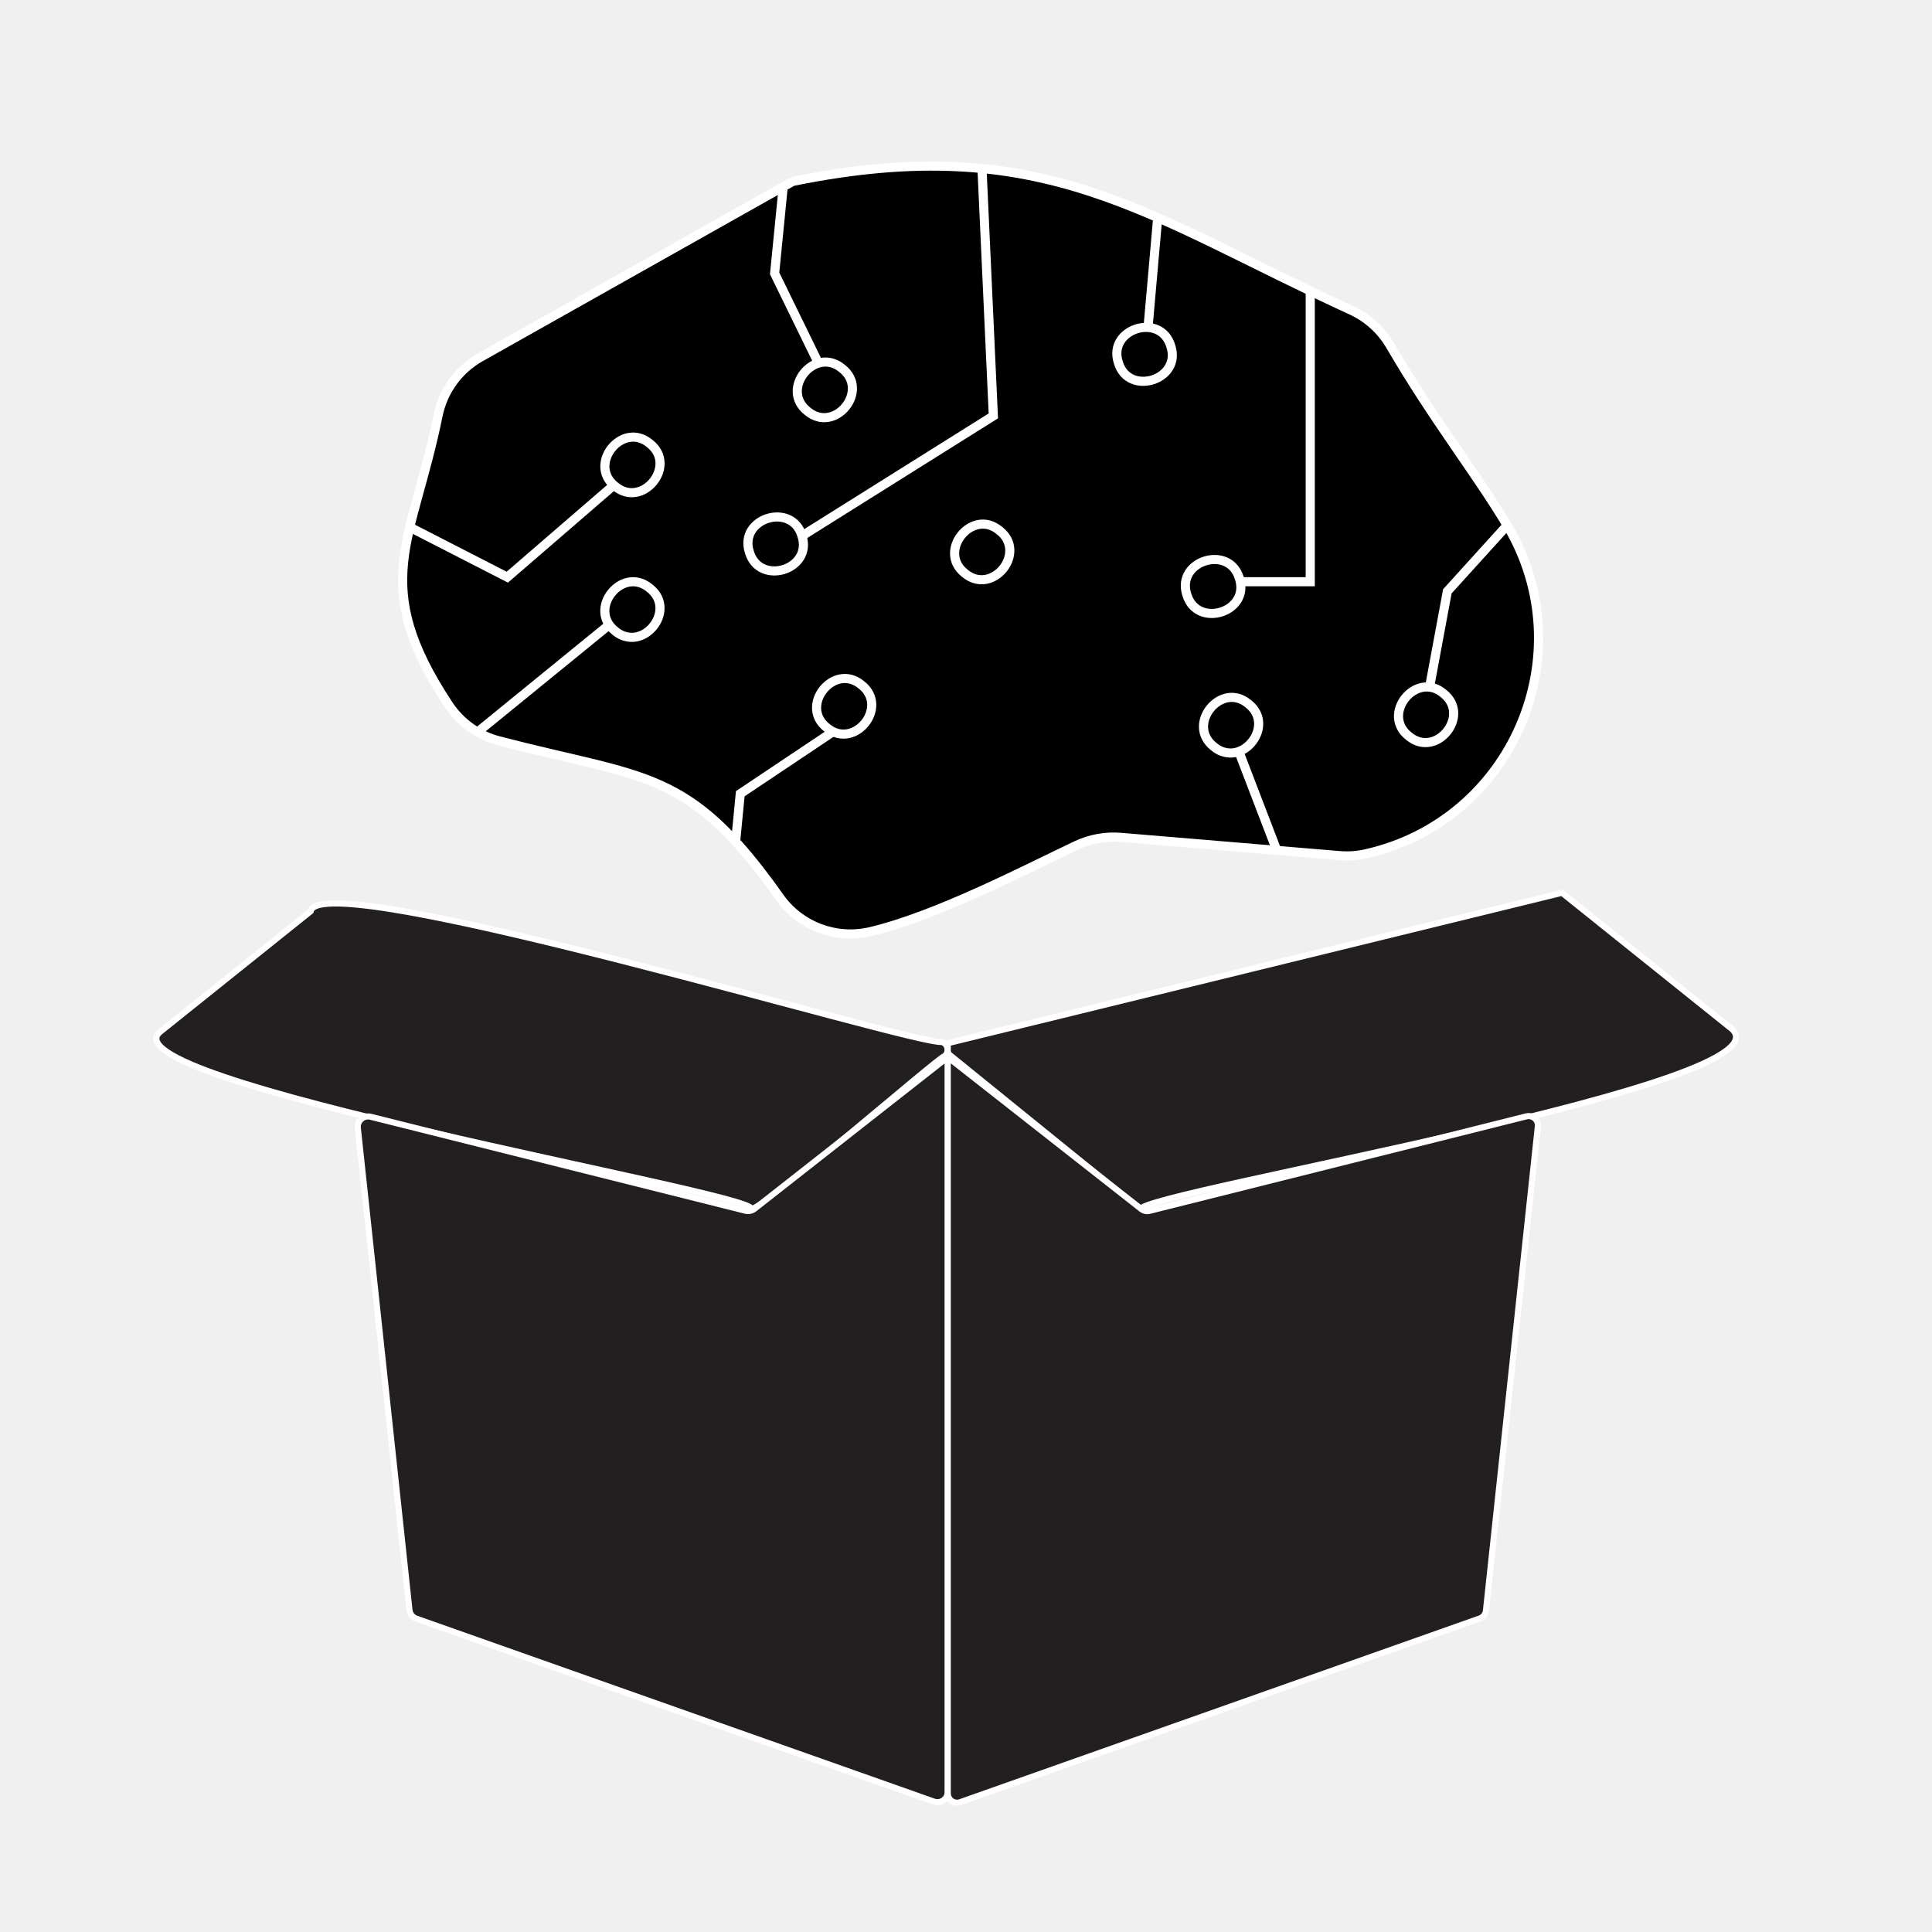
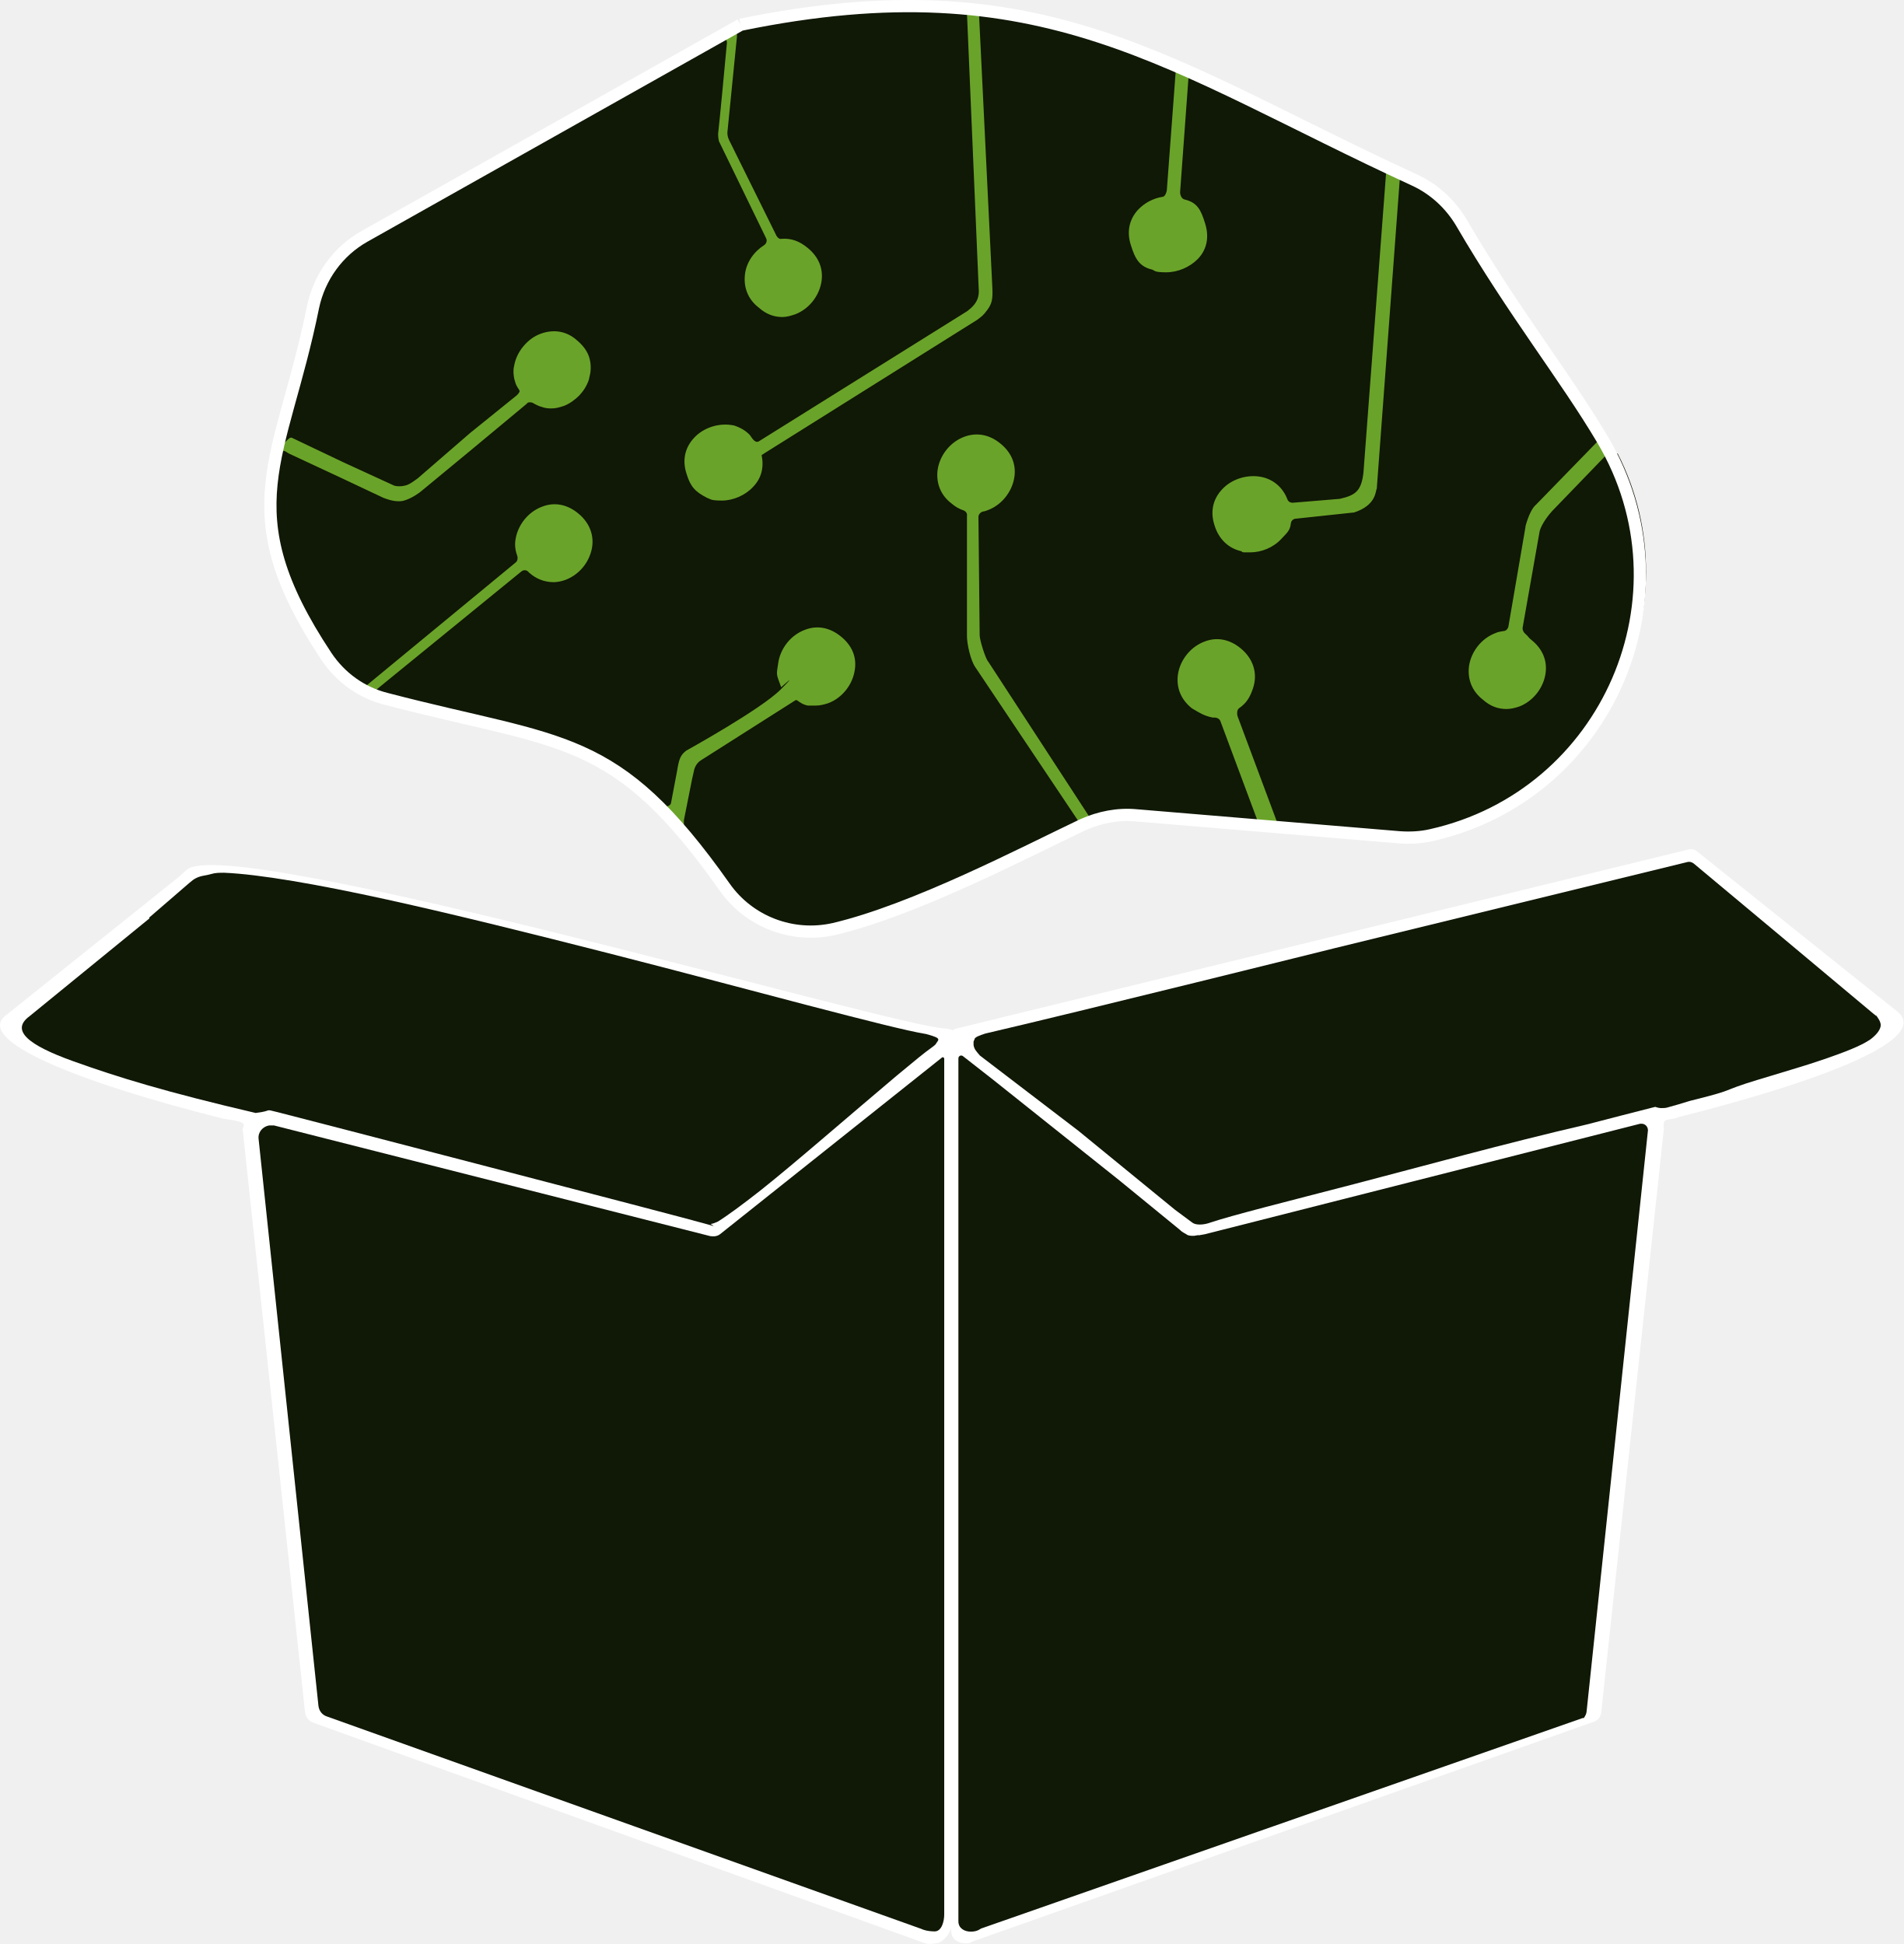
- <svg xmlns="http://www.w3.org/2000/svg" id="Layer_1" data-name="Layer 1" viewBox="0 140 636 636">
+ <svg xmlns="http://www.w3.org/2000/svg" id="Layer_2" data-name="Layer 2" viewBox="0 0 778.76 795.49">
  <defs>
    <style>
-       @keyframes blink {
-         0% {
-           opacity: 1;
-         }
-         50% {
-           opacity: 0;
-         }
-         100% {
-           opacity: 1;
-         }
+       .cls-1 {
+         fill: none;
+         stroke: #fff;
+         stroke-width: 5px;
      }

-       .cls-1 {
-         fill: none;
-         stroke-width: 3px;
-       }
- 
- 
-       .cls-1,
-       .cls-2 {
-         stroke: #fff;
+       .cls-1, .cls-2 {
        stroke-miterlimit: 10;
      }

+       .cls-3 {
+         fill: #6aa329;
+       }
+ 
+       .cls-4 {
+         fill: #fff;
+       }

      .cls-2 {
-         fill: #231f20;
-         stroke-width: 2px;
+         stroke: #101806;
      }

-       path:not(.cls-1),
-       path:not(.cls-2) {
-         animation: blink 4s linear infinite;
-       }
- 
-       polyline {
-         animation: blink 4s linear infinite;
-       }
- 
-       line {
-         animation: blink 4s linear infinite;
+       .cls-2, .cls-5 {
+         fill: #101806;
      }
    </style>
  </defs>
-   <path d="M260.89,199.75,158.21,257.56a28.63,28.63,0,0,0-14,19.21c-8.49,41.94-23,55.32,3.57,95.4a28.41,28.41,0,0,0,16.49,11.71c48.32,12.64,62.32,8.91,92.32,51.43a28.6,28.6,0,0,0,29.93,11.38c22.05-5.22,51.76-20.82,67.84-28.4A28.7,28.7,0,0,1,369,415.66l71.91,6a28.39,28.39,0,0,0,8.67-.59c48.21-10.8,71.92-65.55,46.66-108C486,295.89,472,278.36,457.75,253.91a28.81,28.81,0,0,0-12.9-11.76c-67.1-30.76-101.06-59.39-184-42.4" />
-   <path class="cls-1" d="M260.89,199.75,158.21,257.56a28.63,28.63,0,0,0-14,19.21c-8.49,41.94-23,55.32,3.57,95.4a28.41,28.41,0,0,0,16.49,11.71c48.32,12.64,62.32,8.91,92.32,51.43a28.6,28.6,0,0,0,29.93,11.38c22.05-5.22,51.76-20.82,67.84-28.4A28.7,28.7,0,0,1,369,415.66l71.91,6a28.39,28.39,0,0,0,8.67-.59c48.21-10.8,71.92-65.55,46.66-108C486,295.89,472,278.36,457.75,253.91a28.81,28.81,0,0,0-12.9-11.76c-67.1-30.76-101.06-59.39-184-42.4" />
-   <path d="M283.57,365.46c-9-7.5-20.62,6.87-11.36,14.1C281.25,387.06,292.82,372.69,283.57,365.46Z" />
-   <path class="cls-1" d="M283.57,365.46c-9-7.5-20.62,6.87-11.36,14.1C281.25,387.06,292.82,372.69,283.57,365.46Z" />
-   <path d="M277.21,261.29c-9-7.5-20.61,6.86-11.36,14.1C274.89,282.89,286.46,268.52,277.21,261.29Z" />
-   <path class="cls-1" d="M277.21,261.29c-9-7.5-20.61,6.86-11.36,14.1C274.89,282.89,286.46,268.52,277.21,261.29Z" />
-   <path d="M475.13,368.25c-9-7.5-20.61,6.87-11.35,14.1C472.81,389.85,484.39,375.48,475.13,368.25Z" />
-   <path class="cls-1" d="M475.13,368.25c-9-7.5-20.61,6.87-11.35,14.1C472.81,389.85,484.39,375.48,475.13,368.25Z" />
-   <path d="M213.88,286c-9-7.5-20.62,6.87-11.36,14.1C211.56,307.57,223.13,293.2,213.88,286Z" />
-   <path class="cls-1" d="M213.88,286c-9-7.5-20.62,6.87-11.36,14.1C211.56,307.57,223.13,293.2,213.88,286Z" />
-   <path class="cls-2" d="M53.05,479.41,102.25,440c3.34-15.54,198.6,44.08,207.73,43a2.67,2.67,0,0,1,1,4.63c-2.24.55-60.81,51.74-63.66,50.23C246.91,532.37,31.11,495.61,53.05,479.41Z" />
-   <path class="cls-2" d="M569.5,478.24,514.2,433.9,312,483.42v3.34l63.36,51.34C376.22,532.19,594.48,496.48,569.5,478.24Z" />
-   <path class="cls-2" d="M312,489.85v240a3.42,3.42,0,0,1-4.56,3.22L137.05,672.84a3.41,3.41,0,0,1-2.26-2.86l-17-158.67a3.42,3.42,0,0,1,4.23-3.68l123.41,30.94a3.45,3.45,0,0,0,2.94-.63L312,488Z" />
-   <path class="cls-2" d="M312,489.85V730.37a3.06,3.06,0,0,0,4.09,2.89l171.07-60.49a3.08,3.08,0,0,0,2-2.56L506.25,510.8a3.06,3.06,0,0,0-3.79-3.3L378.39,538.61a3.06,3.06,0,0,1-2.63-.56L312,488Z" />
-   <path d="M385.44,254c-3.28-11.28-20.92-5.86-17.3,5.32C371.42,270.57,389.06,265.15,385.44,254Z" />
-   <path class="cls-1" d="M385.44,254c-3.28-11.28-20.92-5.86-17.3,5.32C371.42,270.57,389.06,265.15,385.44,254Z" />
-   <path d="M329,314.64c-9-7.5-20.61,6.87-11.35,14.1C326.72,336.24,338.29,321.87,329,314.64Z" />
-   <path class="cls-1" d="M329,314.64c-9-7.5-20.61,6.87-11.35,14.1C326.72,336.24,338.29,321.87,329,314.64Z" />
-   <polyline class="cls-1" points="269.42 259.53 255 230 257.83 201.47" />
-   <polyline class="cls-1" points="202.36 299.46 167 330 134.87 313.53" />
-   <polyline class="cls-1" points="274 381.01 243.69 401.29 242.21 416.55" />
-   <path d="M408,330.41c-3.29-11.28-20.92-5.86-17.31,5.32C394,347,411.63,341.58,408,330.41Z" />
-   <path class="cls-1" d="M408,330.41c-3.29-11.28-20.92-5.86-17.31,5.32C394,347,411.63,341.58,408,330.41Z" />
-   <path d="M264,316.41c-3.29-11.28-20.92-5.86-17.31,5.32C250,333,267.63,327.58,264,316.41Z" />
-   <path class="cls-1" d="M264,316.41c-3.29-11.28-20.92-5.86-17.31,5.32C250,333,267.63,327.58,264,316.41Z" />
-   <polyline class="cls-1" points="264.02 316.41 327 276.91 323.24 195" />
-   <polyline class="cls-1" points="322.5 330 322.8 370.76 3      .app-ui-dark .cls-1,       .app-ui-dark .cls-2 {           stroke: #424242;           stroke-miterlimit: 10;       }54 418" />
-   <path d="M213.86,333.61c-9-7.5-20.61,6.87-11.36,14.1a8.39,8.39,0,0,0,5.68,2.1C215.41,349.62,221.22,339.36,213.86,333.61Z" />
-   <path class="cls-1" d="M213.86,333.61c-9-7.5-20.61,6.87-11.36,14.1a8.39,8.39,0,0,0,5.68,2.1C215.41,349.62,221.22,339.36,213.86,333.61Z" />
-   <line class="cls-1" x1="200.5" y1="345.71" x2="157.96" y2="380.38" />
-   <polyline class="cls-1" points="470.46 366.96 476.46 334.65 495.71 313.41" />
-   <path d="M410.94,371.68c-9-7.5-20.61,6.87-11.36,14.1a8.45,8.45,0,0,0,5.68,2.11C412.49,387.69,418.3,377.43,410.94,371.68Z" />
-   <path class="cls-1" d="M410.94,371.68c-9-7.5-20.61,6.87-11.36,14.1a8.45,8.45,0,0,0,5.68,2.11C412.49,387.69,418.3,377.43,410.94,371.68Z" />
-   <line class="cls-1" x1="408.01" y1="387.89" x2="420.32" y2="419.98" />
-   <line class="cls-1" x1="377.89" y1="248.12" x2="381.02" y2="212.66" />
-   <polyline class="cls-1" points="409 331.5 431.32 331.5 431.32 235.79" />
+   <g id="Layer_1-2" data-name="Layer 1">
+     <g id="Brain">
+       <path id="Brain_background_2" data-name="Brain background 2" class="cls-3" d="M302.99,10.13l-153.9,86.6c-10.8,6.1-18.4,16.6-21,28.8-12.7,62.8-34.5,82.9,5.4,143,5.8,8.7,14.5,15,24.7,17.5,72.4,18.9,93.4,13.3,138.3,77,10,14.2,27.7,21,44.8,17.1,33-7.8,77.6-31.2,101.6-42.6,6.9-3.1,14.4-4.6,21.9-3.9l107.8,9c4.3.3,8.7.1,13-.9,72.2-16.2,107.8-98.3,70-161.9-15.3-25.8-36.3-52-57.7-88.7-4.5-7.6-11.2-13.8-19.3-17.5C478.19,27.43,427.19-15.37,302.99,10.13">
+         <animateMotion path="M0,0 0 90 0 0" begin="0s" dur="4s" repeatCount="indefinite" />
+       </path>
+       <path id="Brain_foreground" data-name="Brain foreground" class="cls-5" d="M661.09,186.33c-.6-1.2-2.8-1.4-3.8-.3l-22.3,23.1c-1.3,1.4-4.3,5.2-5.1,8.2l-7,39.7c0,1,.5,1.8,1.2,2.4,1.2,1,1.2,1.5,2.4,2.4,4.5,3.6,6.6,8.4,5.8,13.8-.9,6-5.2,11.4-10.8,13.5-1.8.6-3.5,1-5.2,1-3.5,0-6.7-1.2-9.6-3.8-4.5-3.5-6.4-8.4-5.7-13.8.9-6,5.2-11.4,10.9-13.5,1-.5,2.1-.6,3.2-.8,1,0,1.8-.9,2-1.8l7-40.8v-.3c1.2-4.4,2.8-7.6,4.3-8.8l24.9-25.6c1-1.1,2.5-2.9,2.1-3.8-.5-.8-35.8-49.8-57.2-86.5-4.5-7.6-7-9.1-13.6-14.4-2.5-1.5-2.1-2.4-6.6-4.5,0,0-5.1-3.2-5.1-1.5l-9.6,129.2v.4c-.6.8,0,6.9-9.4,9.9h-.2l-23.4,2.5c-1.2,0-2.1.9-2.2,2-.3,3-1.8,4-3.9,6.3-3.2,3.5-8.1,5.5-12.7,5.5s-2.5,0-3.8-.5c-5.2-1.2-9.1-5-10.8-10.5-1.8-5.4-.8-10.6,3-14.7,4-4.4,10.6-6.4,16.5-5.1,4.8,1.1,8.5,4.4,10.3,9.1.3.9,1.2,1.4,2.1,1.4l19.3-1.6h0c6.7-1.5,8.8-3.4,9.7-10.6l9.4-124.5c0-1.5-7.2-5.1-6.6-4.8-26.7-12.9-50.3-25.2-73.4-35.4h-.3c-.3,0-.5.3-.5.6l-3.6,49.2c0,1.2.6,2.7,1.8,3,5.2,1.2,6.7,4.2,8.4,9.7,1.8,5.6.8,10.8-3,14.7h0c-3.3,3.3-8.1,5.4-12.9,5.4s-4.5-.6-5.7-1.1c-5.2-1.2-7-4.4-8.7-9.9-1.8-5.4-.8-10.5,2.8-14.5,2.7-2.9,6.3-4.8,10.2-5.4,1-.1,1.7-2.1,1.7-3.1l3.8-50.9v-.3l-.3-.3h0c-22.8-9.7-65.5-19.2-76.6-21.6-1.3-.3-3.9-.5-3.8.8.8,15.9,5,101.9,5.5,112.8.2,4.5-.2,6.3-2,8.8s-2.7,3-4.3,4.2l-87.2,54.7-.9.6c1,4.9,0,9.4-3.5,13-3.1,3.4-8.1,5.6-12.7,5.6s-4.5-.5-6.3-1.2h0c-4.6-2.4-6.6-4.4-8.2-9.7-1.8-5.4-.8-10.6,3-14.7,4-4.4,10.6-6.4,16.5-5.1,2.7.9,4.8,2.2,6.4,3.9.8,1.1,2,3.4,3.6,2.6l85.3-53.3c4.2-3.1,5-6,4.7-9.3l-4.8-112.7c0-2.1-1.3-2.2-2-2.5s-54.2-.6-89.3,6.6c-.1,0-.5,0-.6.3-1.4.8-2.1,2.1-2.2,3.6v1.7l-3.9,39.1c0,.9,0,1.5.6,3l19.5,39.4c.5.8,1.2,1.4,2.1,1.2,3.8-.3,7.2.9,10.5,3.6,4.5,3.6,6.6,8.4,5.8,13.8-.9,6-5.2,11.4-10.8,13.5-1.8.6-3.5,1.1-5.2,1.1-3.5,0-6.7-1.2-9.6-3.8-4.5-3.4-6.4-8.4-5.7-13.8.6-4.8,3.6-9.1,7.8-11.8.9-.6,1.4-1.8.8-2.9l-19-39.1c-.5-.8-.6-2.6-.6-3.6.5-4.2,2.7-27.3,3.6-37.2.1-1.8-1.8-3-3.3-2.1l-143.7,80.9c-10.8,6.1-18.4,16.6-21,28.8-4,19.6-8.8,35.1-12.4,48.9s.5,4.2,2.4,5.1l21,10,19.6,9c.5.1,1.2,1.1,4.5.8,2-.3,2.9-.6,6.3-3.1h0l21.6-18.7,18.7-15.1c.5-.3,1.4-1.4,1.5-1.9,0-.4-.5-1.1-.8-1.5-.9-1.5-.9-1.9-1.4-3.6-.3-1.6-.5-3.4-.1-5.1.5-3,1.8-5.8,3.8-8.2s4.4-4.2,7.2-5.2c2.5-.9,5.1-1.2,7.6-.8s5,1.6,7,3.4c2.2,1.8,3.9,3.9,4.8,6.1s1.2,4.8.8,7.5l-.6,2.7h0c-.8,2.4-2.2,4.6-3.9,6.4-1.8,1.8-3.9,3.3-6.1,4.2-.9.3-1.8.6-2.7.8s-1.6.3-2.7.3-2.5-.1-3.8-.6c-1.2-.3-2.4-.9-3.6-1.6-.5-.3-.9-.3-1.4-.3s-.9.1-1.2.6l-23.1,19.2-20.1,16.6c-.3.3-3.8,3-7.3,3.9-3.6.8-7.6-1.1-8.1-1.2l-17.8-8.4-20.8-9.7-1.5-.9h0c-1-.6-2.4,0-2.7,1.2-5,24.9-3,46.5,20.7,82.1,3.6,5.2,10.6,10.8,13.2,12.6s1.2.3,1.8,0l61.1-50.4c.8-.6,1-1.6.8-2.5-.8-2.2-1.2-4.5-.8-6.9.9-6,5.2-11.4,10.9-13.5,5.1-2,10.3-.9,14.7,2.7,5.2,4.2,7.2,10.3,5.1,16.5-2.2,6.7-8.4,11.5-15,11.7-3.9,0-7.3-1.4-10-3.8-.1,0-.3-.3-.5-.5-.8-.8-2-.8-2.9,0l-59,48.1c-.6.5-.5,1.5.3,1.8,1.6.6,3.9,1.4,5.2,1.6,57.1,14.8,80.9,13.2,111,43.8,1.4,1.4,3.5.6,3.8-.5l2.5-13.2c.8-5,1.4-6.6,3.8-8.4,0,0,30.4-16.8,38.5-24.9s.3-1,.3-1c-2.1-5.8-2-4.6-1.2-10,.9-6,5.2-11.4,10.9-13.5,5.1-2,10.3-.9,14.7,2.7,4.5,3.6,6.6,8.4,5.7,13.8-.9,6-5.2,11.4-10.8,13.5-1.8.6-3.5,1-5.2,1h-3.1c-2-.3-3.6-1.5-4.4-2.1-.3-.1-.6-.3-.9,0l-38.4,24.4c-1.5.9-2.5,2.4-2.9,4s-.5,2.4-.9,4l-3.3,16.6v2.2c6.3,7.5,10.9,14.2,18.4,24.9,10,14.2,27.7,21,44.8,17.1,31-7.3,72.4-28.5,97.3-40.5,1.2-.6,1.7-2.1.9-3.3l-42.1-62.9c-2-2.7-3.6-9.9-3.5-13.2v-48.9c.2-.9-.5-1.8-1.2-2.1-1.8-.6-3.5-1.5-5.1-2.9-4.5-3.4-6.4-8.4-5.7-13.8.9-6,5.2-11.4,10.9-13.5,5.1-1.9,10.3-.9,14.7,2.7,4.5,3.6,6.6,8.4,5.8,13.8-.9,6-5.2,11.4-10.8,13.5-.8.3-1.3.5-2.1.6-1,.3-1.8,1.2-1.8,2.2l.5,48.4c0,2.1,2.5,9.9,3.5,10.8l41.7,64c.6.9,1.7,1.2,2.7.9,5.8-2.1,12-3,18.1-2.4l46.6,3.8c1.5-.1,1.3-.6,1-1.4l-15.1-40.5c-.3-.9-1.3-1.5-2.4-1.5h-.8c-3.8-.8-5.4-2-8.5-3.8h0c-4.5-3.6-6.4-8.4-5.7-13.8.9-6,5.2-11.4,10.9-13.5,5.1-2,10.3-.9,14.7,2.7,5.2,4.2,7.2,10.3,5.1,16.5-1.3,3.8-2.7,6-5.7,8.1-.9.6-.9,2.5-.5,3.5l16,42.9c.3.8,1,1.4,2,1.5l50.1,4c4.3.3,8.7,0,13-.9,69.8-15.6,106.1-92.8,74.3-155.3l-1,.4h0l.3.4h0Z">
+         <animateMotion path="M0,0 0 90 0 0" begin="0s" dur="4s" repeatCount="indefinite" />
+       </path>
+       <path id="Brain_outline" data-name="Brain outline" class="cls-1" d="M302.99,10.13l-153.9,86.6c-10.8,6.1-18.4,16.6-21,28.8-12.7,62.8-34.5,82.9,5.4,143,5.8,8.7,14.5,15,24.7,17.5,72.4,18.9,93.4,13.3,138.3,77,10,14.2,27.7,21,44.8,17.1,33-7.8,77.6-31.2,101.6-42.6,6.9-3.1,14.4-4.6,21.9-3.9l107.8,9c4.3.3,8.7.1,13-.9,72.2-16.2,107.8-98.3,70-161.9-15.3-25.8-36.3-52-57.7-88.7-4.5-7.6-11.2-13.8-19.3-17.5C478.19,27.43,427.19-15.37,302.99,10.13">
+         <animateMotion path="M0,0 0 90 0 0" begin="0s" dur="4s" repeatCount="indefinite" />
+       </path>
+     </g>
+     <g id="Box">
+       <path id="Box_background" data-name="Box background" class="cls-4" d="M390.09,421.63c-.5-.3-3-.8-3.6-.8-19.9-.5-293-80.2-310.1-64.9s-.6.9-1.1,1.2L2.59,415.33c-13.6,10,28,27.2,88.6,42.4,2.1.5,9.3.9,8.5,3s-.4,1.5-.3,2.4l25.4,237.5c.3,2.1,1.6,3.7,3.4,4.3l250.1,90.2c2.2.8,4.3,0,5.2,0,1.3,0,5.4-3.4,5.4-6.3l.3,1.7c0,2.5,2.2,4.3,4.8,4.6s3.3-.3,3.7-.6l254.4-90c1.7-.6,2.8-2.1,3-3.9l25.6-238.6h0c-.6-5.5,1.8-3,6-4.9,60.6-15.3,104.5-32.5,88.9-43.7h0l-81.4-65.1c-.9-.8-2.1-.9-3.1-.8l-300.8,73.6" />
+       <g id="Box1">
+         <path class="cls-5" d="M60.99,375.93l-16.3,13.3-16.3,13.3-16.3,13.3c-7.9,5.8-.6,11.8,17.8,18.4s37.9,12.6,74.7,21.2c7.5-.9,3-1.8,9.1-.3s167.3,43.4,174.4,45.5,2,.3,2.8.2,1.8-.5,2.7-.9c3.9-2.4,10-6.9,17.4-12.7,7.3-5.8,16.2-13.3,25.7-21.4s21.9-18.7,30.2-25.7c8.4-7,11.4-9.4,13.9-11.2s1.8-1.5,2.5-2.4.9-1.4-.2-2l-1.5-.6c-.8-.3-2-.6-2.7-.8-7.5-1.2-25.1-5.7-48.2-11.7-23-6-52.1-13.8-81.9-21.4s-63-15.9-90.8-22-51.8-10.3-66.3-10.9c-1.8,0-3.6,0-5.2.5s-3.1.6-4.5,1-2.4,1-3.1,1.5-2.4,2-2.4,2l-15.4,13.3v.5h-.1,0Z" />
+         <path class="cls-5" d="M767.29,415.63c0-.1-.3-.5-.6-.6l-37.4-31.3-36.4-30.4c-.8-.6-1.7-.8-2.5-.6l-144.1,35.2s-105.7,26.3-143.2,35c0,0-3.1,1-3.7,1.5s-.6.3-.6.6l-.5,1.2v1.2c0,.5.2,1.2.5,1.8s1.8,2.4,2.1,2.7l40.3,30.8,39.5,32.3c1.3,1,4.9,3.6,7,5.2s6.1.6,7.6,0c9.4-3.1,31-8.5,58.7-15.7s61.5-16.6,95.2-24.4l13.9-3.6,12.1-3.1,2-.5s1.2.3,0,0c.8.3,1.7.5,2.4.5s1.7,0,2.4-.2l4.6-1.3,4.6-1.4c9.6-2.4,12.7-3.3,15.3-4.3s4.8-2,12.4-4.3c9.7-3,19.3-5.7,27.4-8.5s15-5.4,18.9-8.1c2.4-1.8,3.9-3.7,4.2-5.4s-1.3-3.7-2-4.6v.3h-.1Z" />
+         <path class="cls-5" d="M111.89,460.53h-1.8c-2.7.5-4.6,2.8-4.3,5.5l24.5,232.1c.3,2.1,1.6,3.6,3.3,4.2l243.4,87c.5.3,2.5,1,5.4,1s3.9-4.2,3.9-6.9v-350.2c0-.5-.6-.8-.9-.5l-90.8,72.3c-1.2.9-2.5,1-4,.8l-178.5-45.3h-.2Z" />
+         <path class="cls-2" d="M489.79,506.03c-1.3.3-3.9.3-4.8-.6,0,0-1.8-.9-2.5-1.7l-24.7-20.2-51.8-41.3-12.4-9.7c-.5-.3-1,0-1,.5v353.2c0,2.5,2.2,3.7,4.6,3.7s3.4-.9,3.9-1.2l246.3-86.2h.3c.5-.8.8-1.3.9-2.2l25.1-237.8h0c0-1.2-.9-2.2-2.1-2.2h-.5l-178,45.2h0l-3.4.6h.1v-.1Z" />
+       </g>
+     </g>
+   </g>
</svg>
